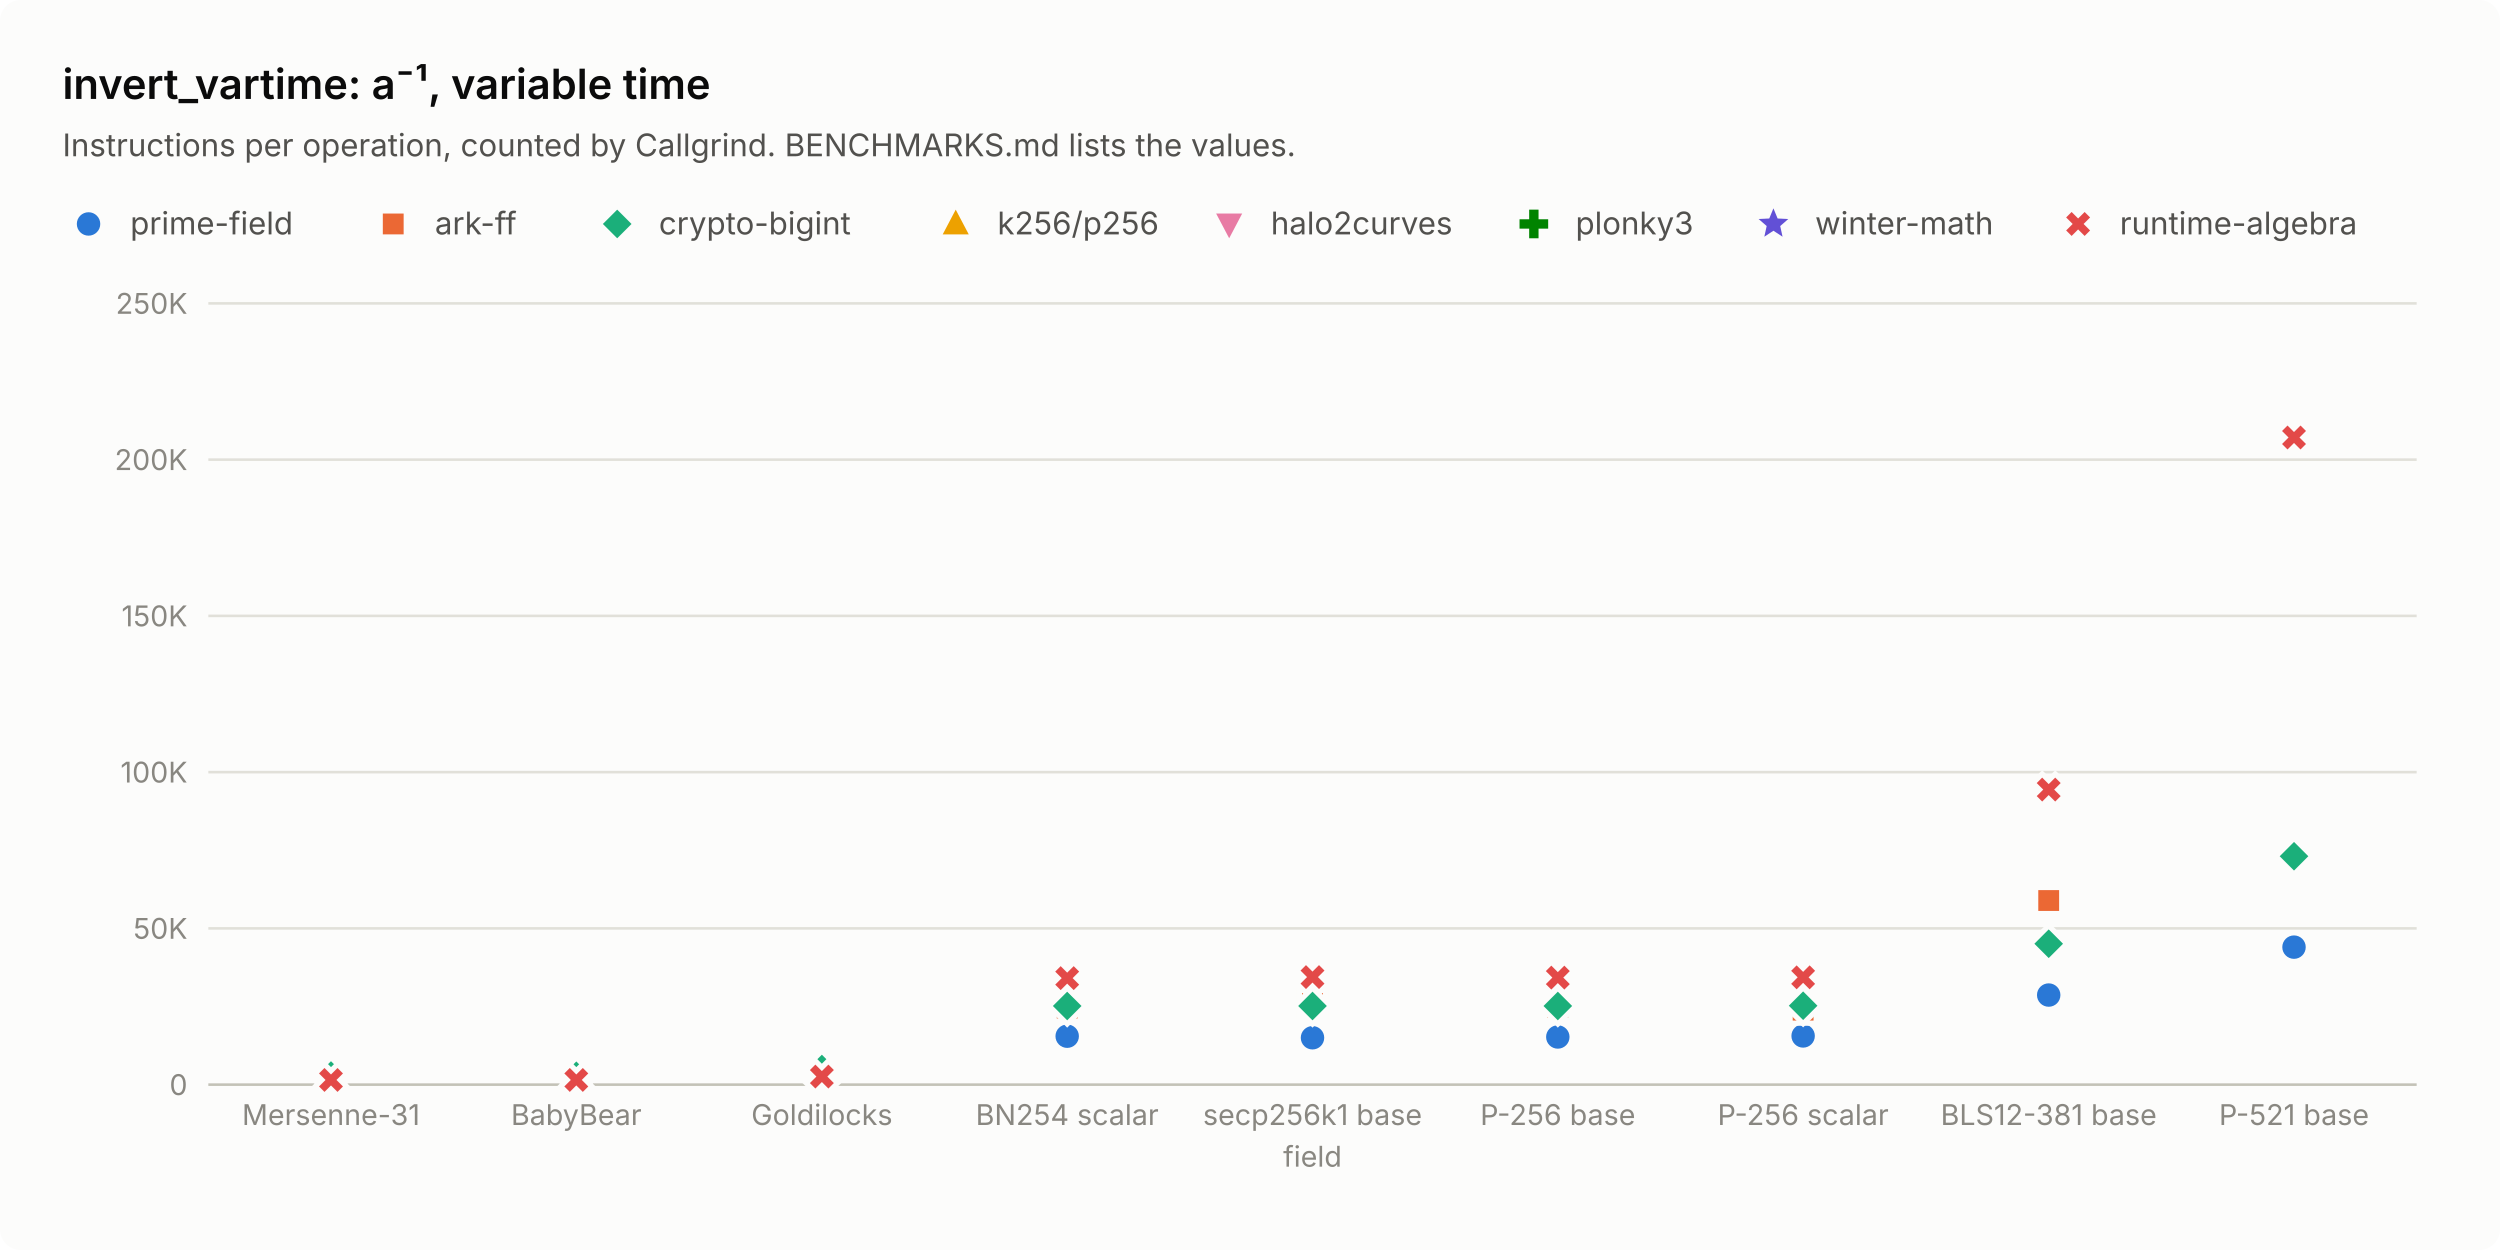
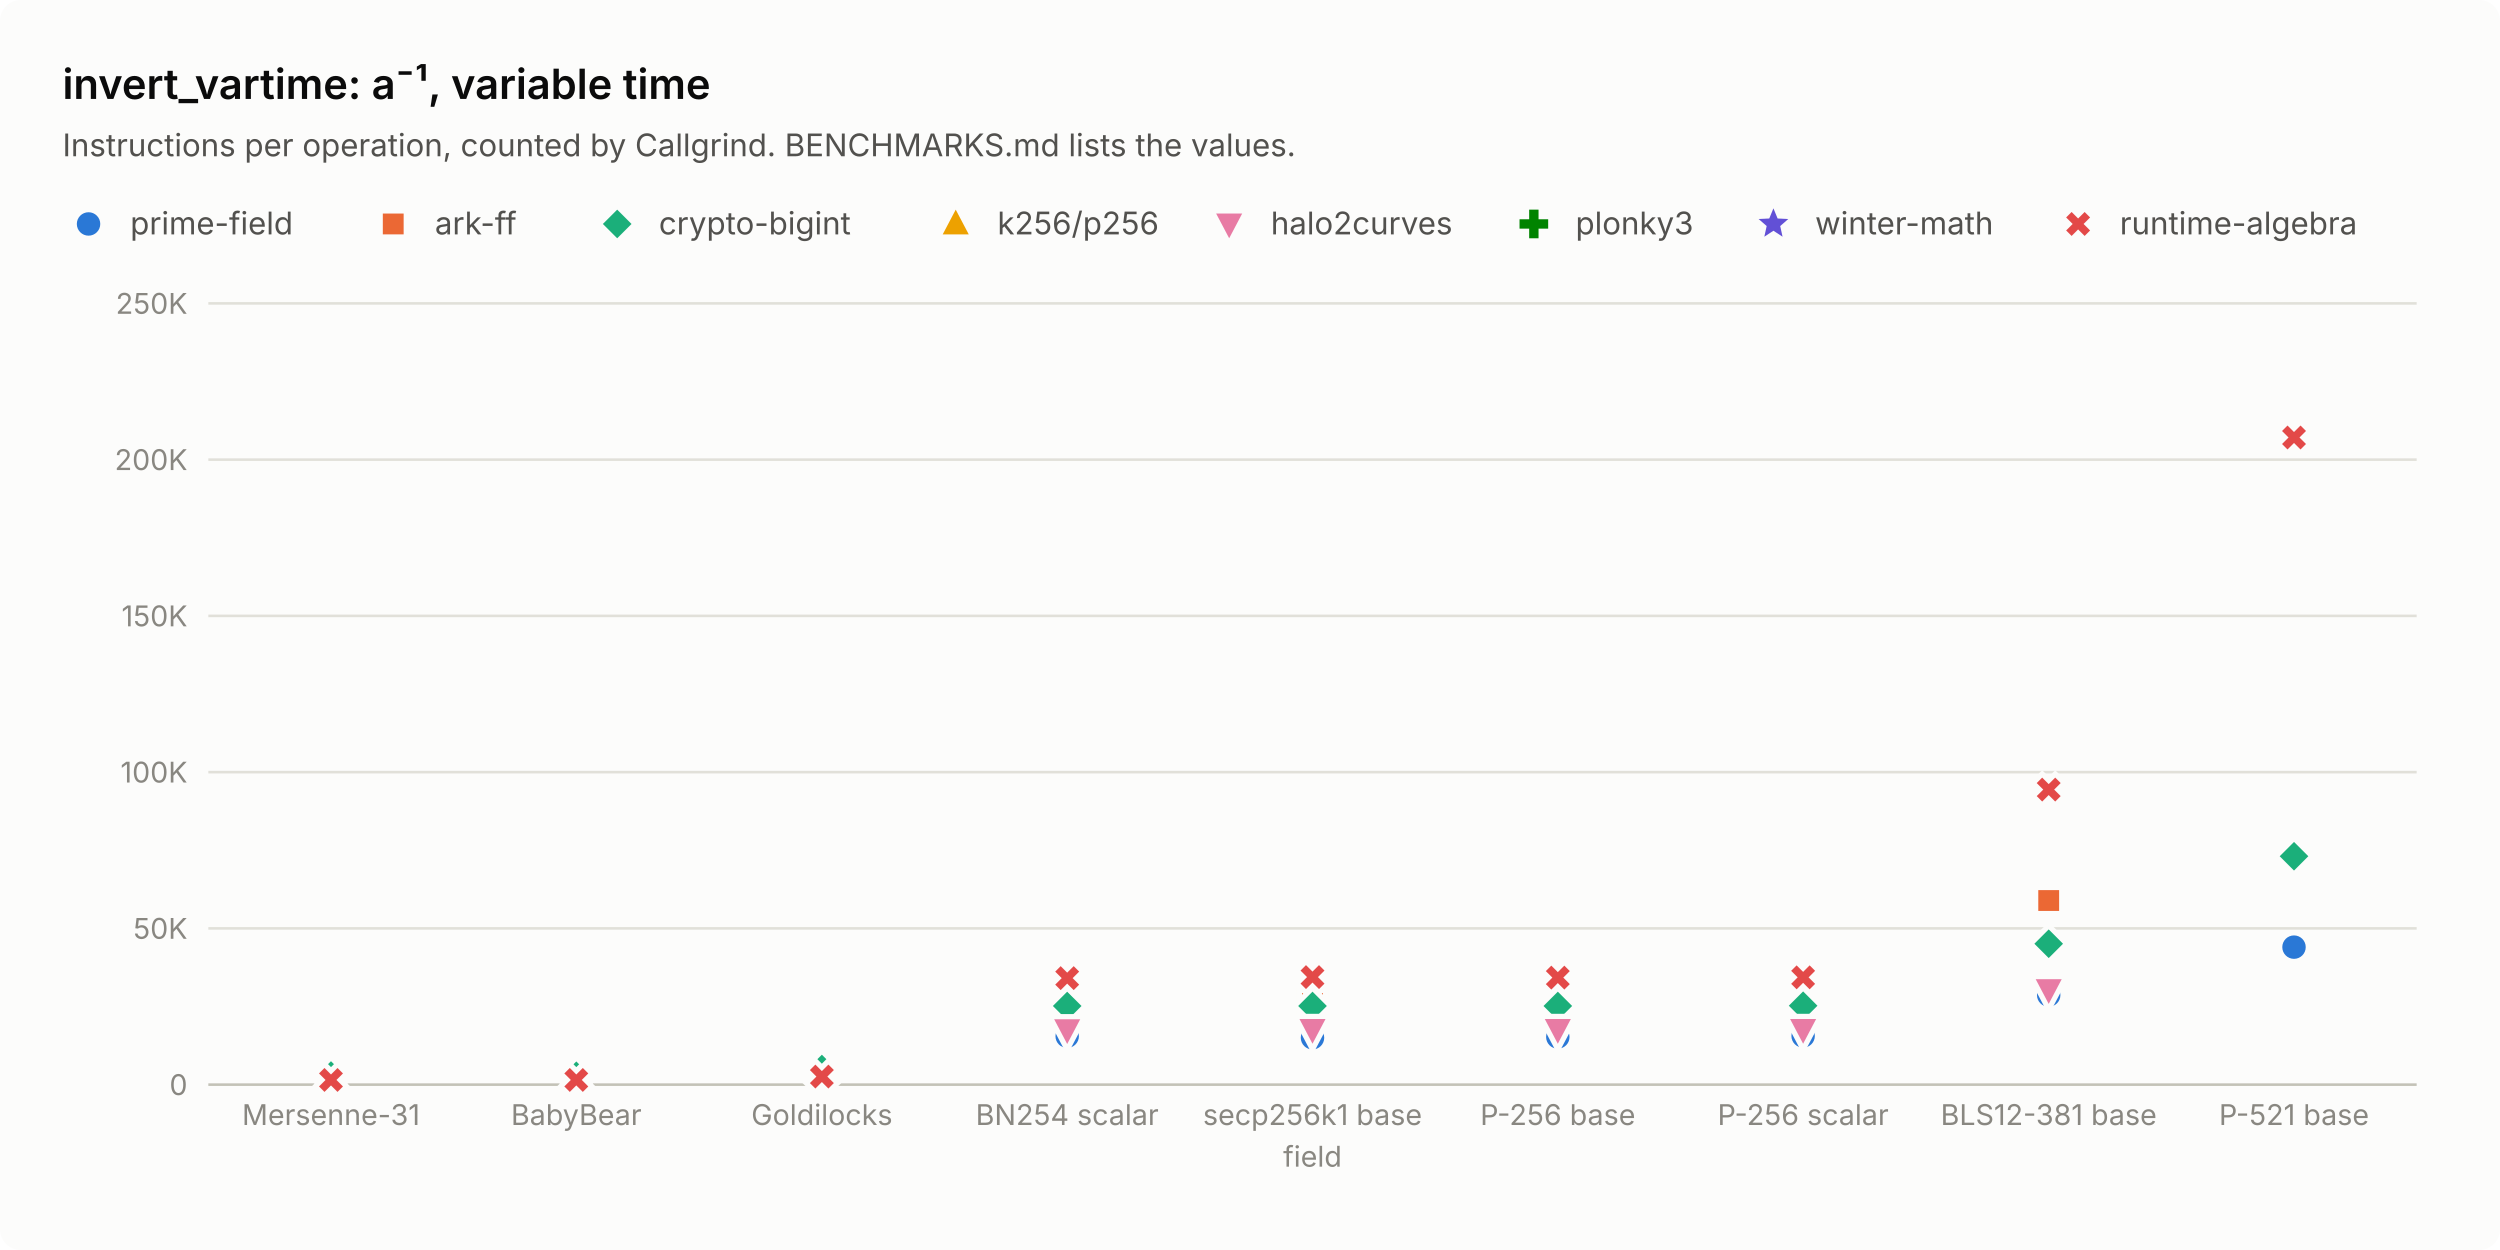
<svg xmlns="http://www.w3.org/2000/svg" width="960" height="480" viewBox="0 0 960 480" role="img" aria-labelledby="title description">
  <style>.grid,.axis{stroke-width:1}.title{font:600 16px system-ui, -apple-system, "Segoe UI", sans-serif}.subtitle,.legend{font:12px system-ui, -apple-system, "Segoe UI", sans-serif}.tick{font:11px system-ui, -apple-system, "Segoe UI", sans-serif;font-variant-numeric:tabular-nums}.line{fill:none;stroke-width:2;stroke-linejoin:round;stroke-linecap:round}.marker{stroke-width:4;paint-order:stroke}.surface{fill:#fcfcfb}.grid{stroke:#e1e0d9}.axis{stroke:#c3c2b7}.title{fill:#0b0b0b}.subtitle,.legend{fill:#52514e}.tick{fill:#898781}.marker{stroke:#fcfcfb}.c0 .line{stroke:#2a78d6}.c0 .marker{fill:#2a78d6}.c1 .line{stroke:#eb6834}.c1 .marker{fill:#eb6834}.c2 .line{stroke:#1baf7a}.c2 .marker{fill:#1baf7a}.c3 .line{stroke:#eda100}.c3 .marker{fill:#eda100}.c4 .line{stroke:#e87ba4}.c4 .marker{fill:#e87ba4}.c5 .line{stroke:#008300}.c5 .marker{fill:#008300}.c6 .line{stroke:#6250d6}.c6 .marker{fill:#6250d6}.c7 .line{stroke:#e34948}.c7 .marker{fill:#e34948}@media (prefers-color-scheme: dark){.surface{fill:#1a1a19}.grid{stroke:#2c2c2a}.axis{stroke:#383835}.title{fill:#f0efec}.subtitle,.legend{fill:#c3c2b7}.tick{fill:#898781}.marker{stroke:#1a1a19}.c0 .line{stroke:#3987e5}.c0 .marker{fill:#3987e5}.c1 .line{stroke:#d95926}.c1 .marker{fill:#d95926}.c2 .line{stroke:#199e70}.c2 .marker{fill:#199e70}.c3 .line{stroke:#c98500}.c3 .marker{fill:#c98500}.c4 .line{stroke:#d55181}.c4 .marker{fill:#d55181}.c5 .line{stroke:#008300}.c5 .marker{fill:#008300}.c6 .line{stroke:#9085e9}.c6 .marker{fill:#9085e9}.c7 .line{stroke:#e66767}.c7 .marker{fill:#e66767}}</style>
  <rect class="surface" width="960" height="480" rx="8" />
  <text class="title" x="24" y="38">invert_vartime: a⁻¹, variable time</text>
  <text class="subtitle" x="24" y="60">Instructions per operation, counted by Callgrind. BENCHMARKS.md lists the values.</text>
  <g class="c0">
    <path class="marker" transform="translate(34,86)" d="M0,-4.5A4.5,4.5 0 1 1 0,4.5A4.5,4.5 0 1 1 0,-4.5Z" />
  </g>
  <text class="legend" x="50" y="90">prime-field</text>
  <g class="c1">
    <path class="marker" transform="translate(151,86)" d="M-4,-4H4V4H-4Z" />
  </g>
  <text class="legend" x="167" y="90">ark-ff</text>
  <g class="c2">
    <path class="marker" transform="translate(237,86)" d="M0,-5.5L5.5,0L0,5.5L-5.5,0Z" />
  </g>
  <text class="legend" x="253" y="90">crypto-bigint</text>
  <g class="c3">
    <path class="marker" transform="translate(367,86)" d="M0,-5.5L5,4H-5Z" />
  </g>
  <text class="legend" x="383" y="90">k256/p256</text>
  <g class="c4">
    <path class="marker" transform="translate(472,86)" d="M0,5.5L5,-4H-5Z" />
  </g>
  <text class="legend" x="488" y="90">halo2curves</text>
  <g class="c5">
    <path class="marker" transform="translate(589,86)" d="M-1.8,-5.5H1.8V-1.8H5.5V1.8H1.8V5.5H-1.8V1.8H-5.5V-1.8H-1.8Z" />
  </g>
  <text class="legend" x="605" y="90">plonky3</text>
  <g class="c6">
    <path class="marker" transform="translate(681,86)" d="M0,-6L1.6,-2.1L5.7,-1.9L2.6,0.8L3.5,4.9L0,2.6L-3.5,4.9L-2.6,0.8L-5.7,-1.9L-1.6,-2.1Z" />
  </g>
  <text class="legend" x="697" y="90">winter-math</text>
  <g class="c7">
    <path class="marker" transform="translate(798,86)" d="M-4.6,-2.5L-2.5,-4.6L0,-2.1L2.5,-4.6L4.6,-2.5L2.1,0L4.6,2.5L2.5,4.6L0,2.1L-2.5,4.6L-4.6,2.5L-2.1,0Z" />
  </g>
  <text class="legend" x="814" y="90">runtime-algebra</text>
  <text class="tick" x="72" y="420.5" text-anchor="end">0</text>
  <path class="grid" d="M80,356.5H928" />
  <text class="tick" x="72" y="360.5" text-anchor="end">50K</text>
  <path class="grid" d="M80,296.5H928" />
  <text class="tick" x="72" y="300.5" text-anchor="end">100K</text>
  <path class="grid" d="M80,236.5H928" />
  <text class="tick" x="72" y="240.5" text-anchor="end">150K</text>
  <path class="grid" d="M80,176.5H928" />
  <text class="tick" x="72" y="180.5" text-anchor="end">200K</text>
  <path class="grid" d="M80,116.5H928" />
  <text class="tick" x="72" y="120.5" text-anchor="end">250K</text>
  <path class="axis" d="M80,416.5H928" />
  <text class="tick" x="127.1" y="432" text-anchor="middle">Mersenne-31</text>
  <text class="tick" x="221.3" y="432" text-anchor="middle">BabyBear</text>
  <text class="tick" x="315.6" y="432" text-anchor="middle">Goldilocks</text>
  <text class="tick" x="409.8" y="432" text-anchor="middle">BN254 scalar</text>
  <text class="tick" x="504.0" y="432" text-anchor="middle">secp256k1 base</text>
  <text class="tick" x="598.2" y="432" text-anchor="middle">P-256 base</text>
  <text class="tick" x="692.4" y="432" text-anchor="middle">P-256 scalar</text>
  <text class="tick" x="786.7" y="432" text-anchor="middle">BLS12-381 base</text>
  <text class="tick" x="880.9" y="432" text-anchor="middle">P-521 base</text>
  <text class="tick" x="504.0" y="448" text-anchor="middle">field</text>
  <g class="c0">
    <path class="marker" transform="translate(127.1,414.8)" d="M0,-4.5A4.5,4.5 0 1 1 0,4.5A4.5,4.5 0 1 1 0,-4.5Z" />
    <path class="marker" transform="translate(221.3,414.9)" d="M0,-4.5A4.5,4.5 0 1 1 0,4.5A4.5,4.5 0 1 1 0,-4.5Z" />
    <path class="marker" transform="translate(315.6,412.7)" d="M0,-4.5A4.5,4.5 0 1 1 0,4.5A4.5,4.5 0 1 1 0,-4.5Z" />
    <path class="marker" transform="translate(409.8,397.9)" d="M0,-4.5A4.5,4.5 0 1 1 0,4.5A4.5,4.5 0 1 1 0,-4.5Z" />
    <path class="marker" transform="translate(504.0,398.5)" d="M0,-4.5A4.5,4.5 0 1 1 0,4.5A4.5,4.5 0 1 1 0,-4.5Z" />
    <path class="marker" transform="translate(598.2,398.2)" d="M0,-4.5A4.5,4.5 0 1 1 0,4.5A4.5,4.5 0 1 1 0,-4.5Z" />
    <path class="marker" transform="translate(692.4,397.8)" d="M0,-4.5A4.5,4.5 0 1 1 0,4.5A4.5,4.5 0 1 1 0,-4.5Z" />
    <path class="marker" transform="translate(786.7,382.1)" d="M0,-4.5A4.5,4.5 0 1 1 0,4.5A4.5,4.5 0 1 1 0,-4.5Z" />
    <path class="marker" transform="translate(880.9,363.7)" d="M0,-4.5A4.5,4.5 0 1 1 0,4.5A4.5,4.5 0 1 1 0,-4.5Z" />
  </g>
  <g class="c1">
    <path class="marker" transform="translate(409.8,387.1)" d="M-4,-4H4V4H-4Z" />
    <path class="marker" transform="translate(504.0,385.3)" d="M-4,-4H4V4H-4Z" />
    <path class="marker" transform="translate(598.2,386.8)" d="M-4,-4H4V4H-4Z" />
    <path class="marker" transform="translate(692.4,387.9)" d="M-4,-4H4V4H-4Z" />
    <path class="marker" transform="translate(786.7,345.8)" d="M-4,-4H4V4H-4Z" />
  </g>
  <g class="c2">
    <path class="marker" transform="translate(127.1,413.0)" d="M0,-5.5L5.5,0L0,5.5L-5.5,0Z" />
    <path class="marker" transform="translate(221.3,413.1)" d="M0,-5.5L5.5,0L0,5.5L-5.5,0Z" />
    <path class="marker" transform="translate(315.6,410.5)" d="M0,-5.5L5.5,0L0,5.5L-5.5,0Z" />
    <path class="marker" transform="translate(409.8,386.3)" d="M0,-5.5L5.5,0L0,5.5L-5.5,0Z" />
    <path class="marker" transform="translate(504.0,386.3)" d="M0,-5.5L5.5,0L0,5.5L-5.5,0Z" />
    <path class="marker" transform="translate(598.2,386.3)" d="M0,-5.5L5.5,0L0,5.5L-5.5,0Z" />
    <path class="marker" transform="translate(692.4,386.2)" d="M0,-5.5L5.5,0L0,5.5L-5.5,0Z" />
    <path class="marker" transform="translate(786.7,362.4)" d="M0,-5.5L5.5,0L0,5.5L-5.5,0Z" />
    <path class="marker" transform="translate(880.9,328.8)" d="M0,-5.5L5.5,0L0,5.5L-5.5,0Z" />
  </g>
  <g class="c3">
</g>
  <g class="c4">
- </g>
+     <path class="marker" transform="translate(409.8,395.4)" d="M0,5.5L5,-4H-5Z" />
+     <path class="marker" transform="translate(504.0,395.3)" d="M0,5.5L5,-4H-5Z" />
+     <path class="marker" transform="translate(598.2,395.3)" d="M0,5.5L5,-4H-5Z" />
+     <path class="marker" transform="translate(692.4,395.3)" d="M0,5.5L5,-4H-5Z" />
+     <path class="marker" transform="translate(786.7,380.0)" d="M0,5.5L5,-4H-5Z" />
+   </g>
  <g class="c5">
</g>
  <g class="c6">
</g>
  <g class="c7">
    <path class="marker" transform="translate(127.1,414.7)" d="M-4.6,-2.5L-2.5,-4.6L0,-2.1L2.5,-4.6L4.6,-2.5L2.1,0L4.6,2.5L2.5,4.6L0,2.1L-2.5,4.6L-4.6,2.5L-2.1,0Z" />
    <path class="marker" transform="translate(221.3,414.7)" d="M-4.6,-2.5L-2.5,-4.6L0,-2.1L2.5,-4.6L4.6,-2.5L2.1,0L4.6,2.5L2.5,4.6L0,2.1L-2.5,4.6L-4.6,2.5L-2.1,0Z" />
    <path class="marker" transform="translate(315.6,413.4)" d="M-4.6,-2.5L-2.5,-4.6L0,-2.1L2.5,-4.6L4.6,-2.5L2.1,0L4.6,2.5L2.5,4.6L0,2.1L-2.5,4.6L-4.6,2.5L-2.1,0Z" />
    <path class="marker" transform="translate(409.8,375.6)" d="M-4.6,-2.5L-2.5,-4.6L0,-2.1L2.5,-4.6L4.6,-2.5L2.1,0L4.6,2.5L2.5,4.6L0,2.1L-2.5,4.6L-4.6,2.5L-2.1,0Z" />
    <path class="marker" transform="translate(504.0,375.2)" d="M-4.6,-2.5L-2.5,-4.6L0,-2.1L2.5,-4.6L4.6,-2.5L2.1,0L4.6,2.5L2.5,4.6L0,2.1L-2.5,4.6L-4.6,2.5L-2.1,0Z" />
    <path class="marker" transform="translate(598.2,375.4)" d="M-4.6,-2.5L-2.5,-4.6L0,-2.1L2.5,-4.6L4.6,-2.5L2.1,0L4.6,2.5L2.5,4.6L0,2.1L-2.5,4.6L-4.6,2.5L-2.1,0Z" />
    <path class="marker" transform="translate(692.4,375.3)" d="M-4.6,-2.5L-2.5,-4.6L0,-2.1L2.5,-4.6L4.6,-2.5L2.1,0L4.6,2.5L2.5,4.6L0,2.1L-2.5,4.6L-4.6,2.5L-2.1,0Z" />
    <path class="marker" transform="translate(786.7,303.2)" d="M-4.6,-2.5L-2.5,-4.6L0,-2.1L2.5,-4.6L4.6,-2.5L2.1,0L4.6,2.5L2.5,4.6L0,2.1L-2.5,4.6L-4.6,2.5L-2.1,0Z" />
    <path class="marker" transform="translate(880.9,168.0)" d="M-4.6,-2.5L-2.5,-4.6L0,-2.1L2.5,-4.6L4.6,-2.5L2.1,0L4.6,2.5L2.5,4.6L0,2.1L-2.5,4.6L-4.6,2.5L-2.1,0Z" />
  </g>
</svg>
